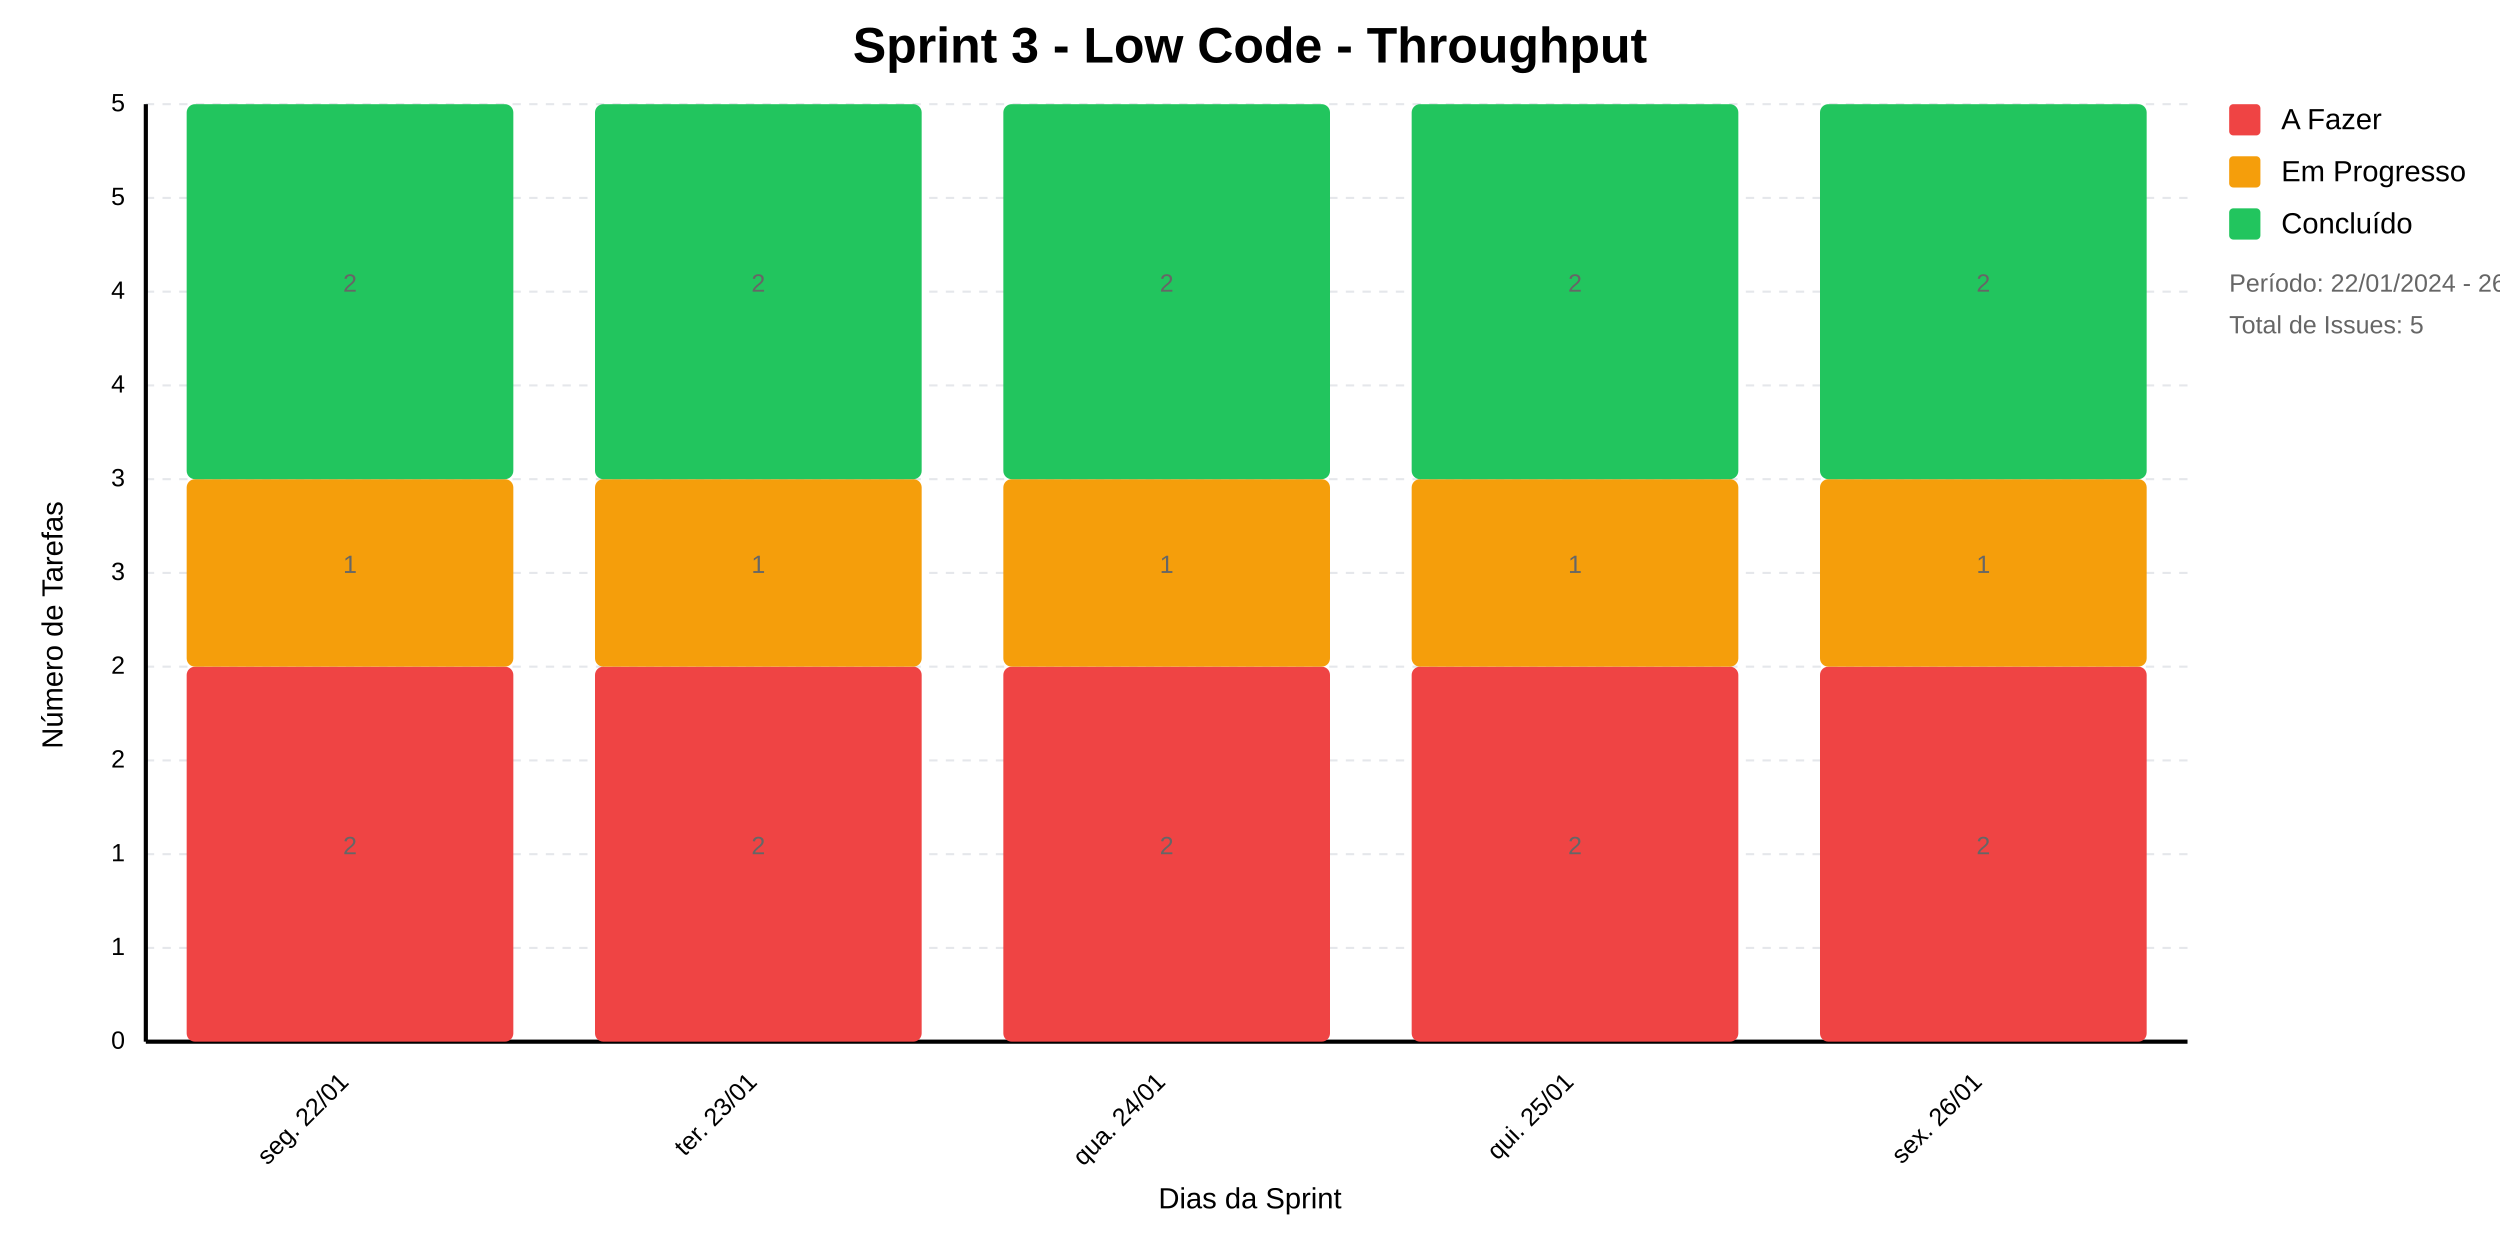
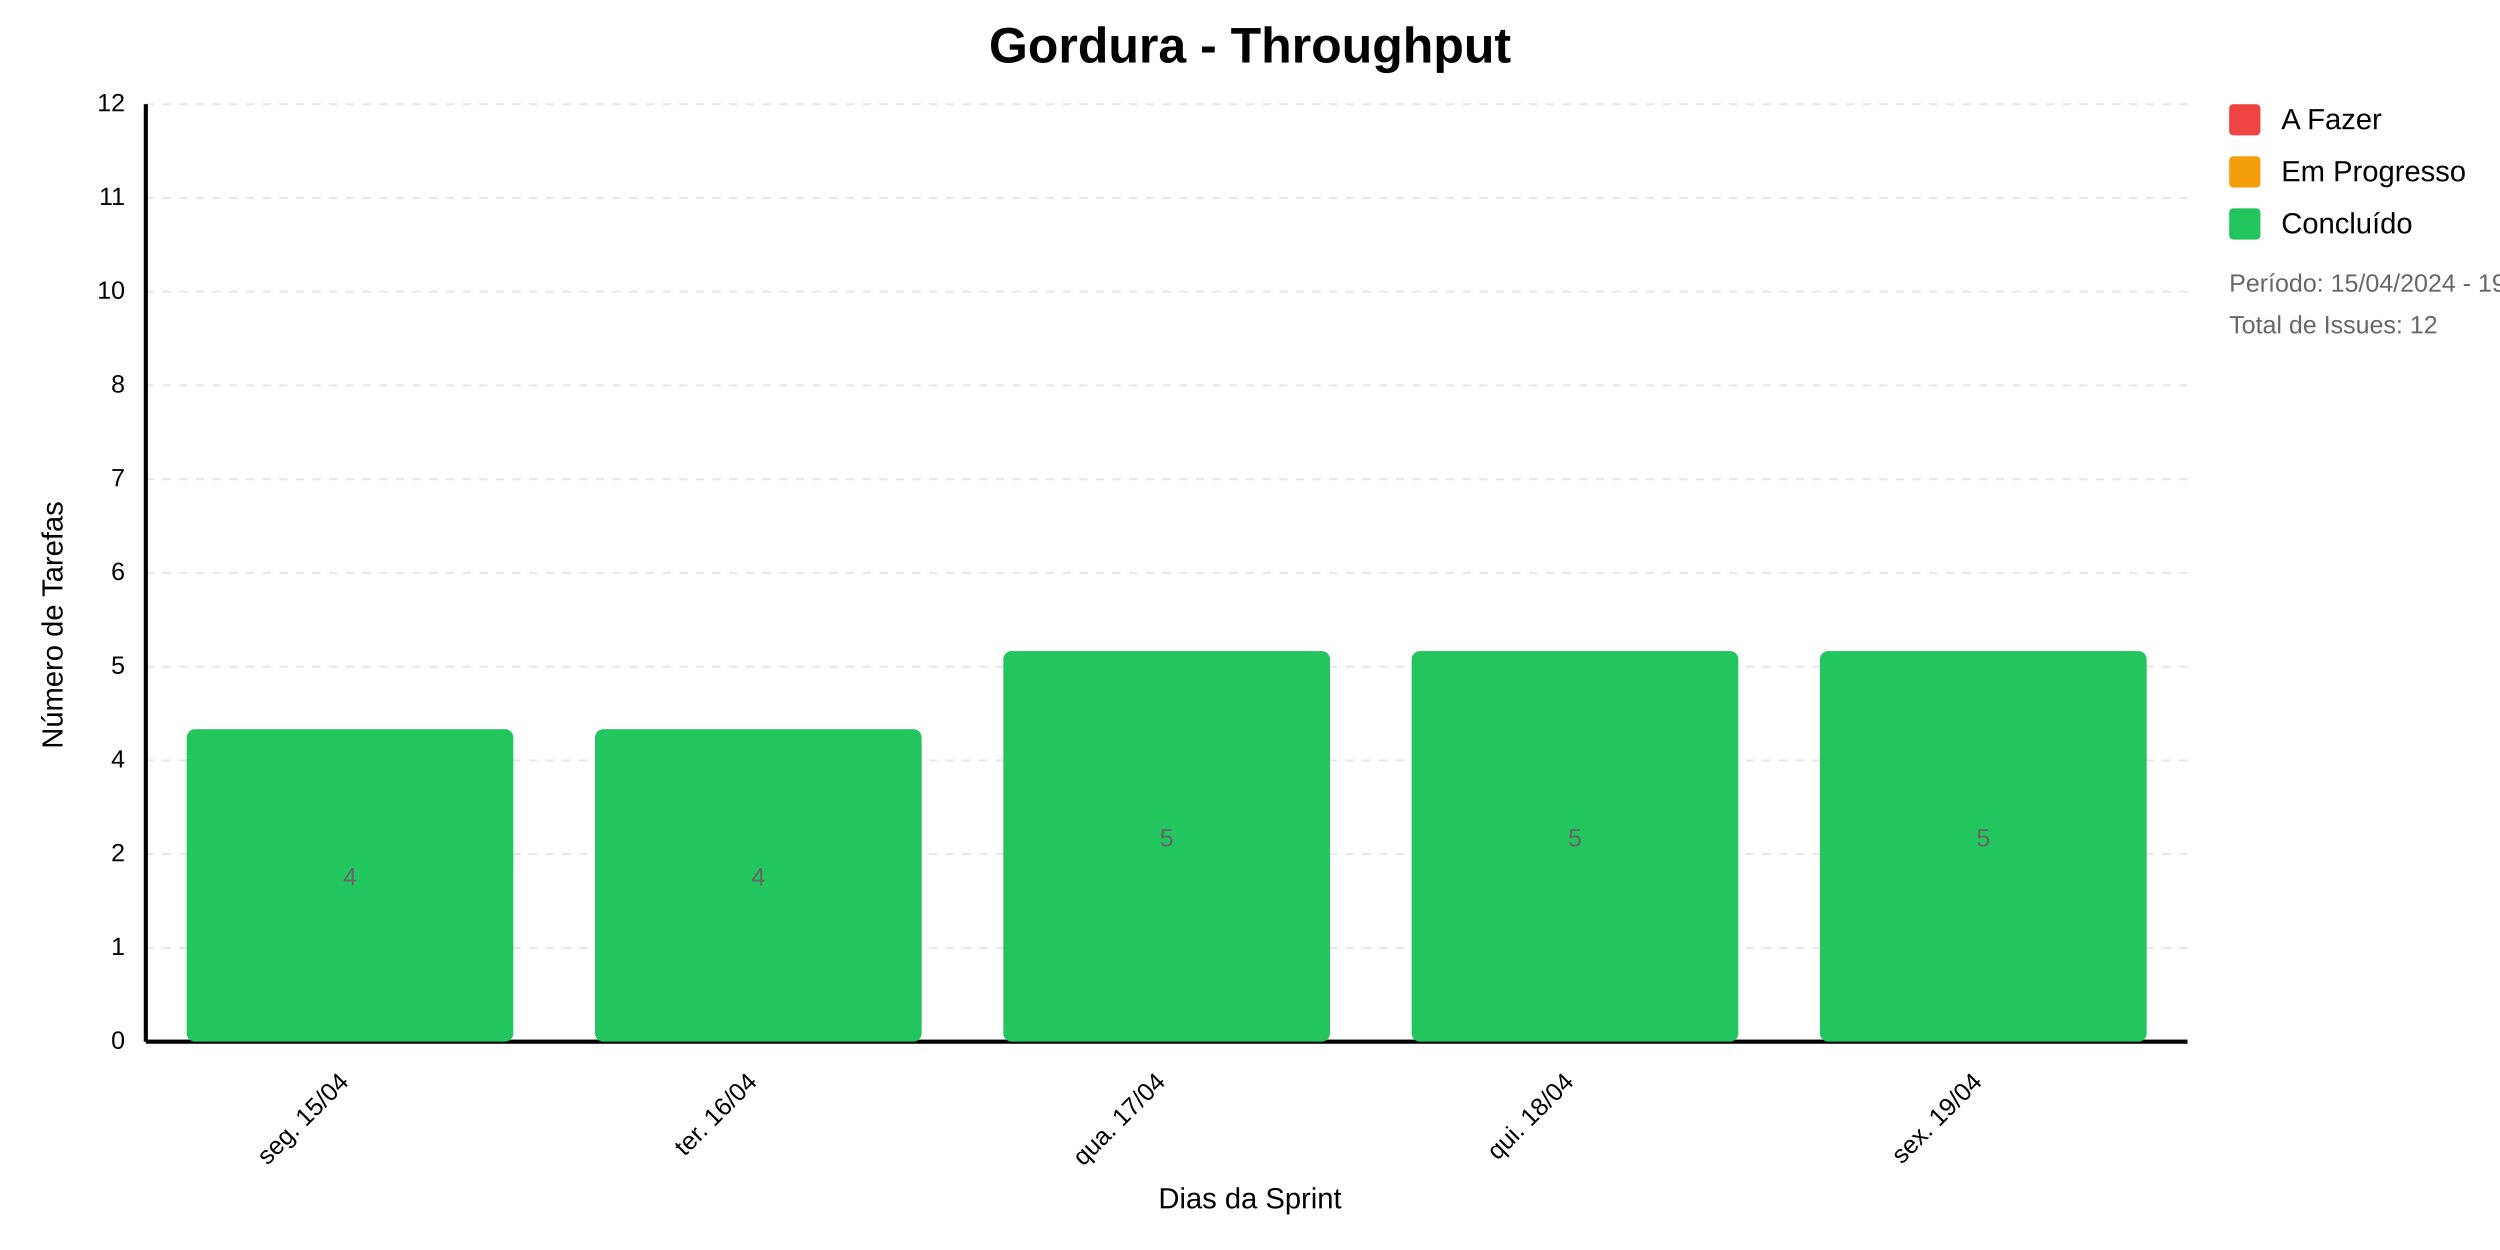
<svg xmlns="http://www.w3.org/2000/svg" viewBox="0 0 1200 600">
  <defs>
    <style>
            text { font-family: Arial, sans-serif; }
            .title { font-size: 24px; font-weight: bold; }
            .label { font-size: 14px; }
            .value { font-size: 12px; fill: #666666; }
            .axis { font-size: 12px; }
            .legend { font-size: 14px; }
          </style>
  </defs>
  <rect width="1200" height="600" fill="white" />
  <line x1="70" y1="50" x2="1050" y2="50" stroke="#e5e7eb" stroke-dasharray="4" />
-   <text x="60" y="50" text-anchor="end" class="axis" dominant-baseline="middle">5</text>
+   <text x="60" y="50" text-anchor="end" class="axis" dominant-baseline="middle">12</text>
  <line x1="70" y1="95" x2="1050" y2="95" stroke="#e5e7eb" stroke-dasharray="4" />
-   <text x="60" y="95" text-anchor="end" class="axis" dominant-baseline="middle">5</text>
+   <text x="60" y="95" text-anchor="end" class="axis" dominant-baseline="middle">11</text>
  <line x1="70" y1="140" x2="1050" y2="140" stroke="#e5e7eb" stroke-dasharray="4" />
-   <text x="60" y="140" text-anchor="end" class="axis" dominant-baseline="middle">4</text>
+   <text x="60" y="140" text-anchor="end" class="axis" dominant-baseline="middle">10</text>
  <line x1="70" y1="185" x2="1050" y2="185" stroke="#e5e7eb" stroke-dasharray="4" />
-   <text x="60" y="185" text-anchor="end" class="axis" dominant-baseline="middle">4</text>
+   <text x="60" y="185" text-anchor="end" class="axis" dominant-baseline="middle">8</text>
  <line x1="70" y1="230" x2="1050" y2="230" stroke="#e5e7eb" stroke-dasharray="4" />
-   <text x="60" y="230" text-anchor="end" class="axis" dominant-baseline="middle">3</text>
+   <text x="60" y="230" text-anchor="end" class="axis" dominant-baseline="middle">7</text>
  <line x1="70" y1="275" x2="1050" y2="275" stroke="#e5e7eb" stroke-dasharray="4" />
-   <text x="60" y="275" text-anchor="end" class="axis" dominant-baseline="middle">3</text>
+   <text x="60" y="275" text-anchor="end" class="axis" dominant-baseline="middle">6</text>
  <line x1="70" y1="320" x2="1050" y2="320" stroke="#e5e7eb" stroke-dasharray="4" />
-   <text x="60" y="320" text-anchor="end" class="axis" dominant-baseline="middle">2</text>
+   <text x="60" y="320" text-anchor="end" class="axis" dominant-baseline="middle">5</text>
  <line x1="70" y1="365" x2="1050" y2="365" stroke="#e5e7eb" stroke-dasharray="4" />
-   <text x="60" y="365" text-anchor="end" class="axis" dominant-baseline="middle">2</text>
+   <text x="60" y="365" text-anchor="end" class="axis" dominant-baseline="middle">4</text>
  <line x1="70" y1="410" x2="1050" y2="410" stroke="#e5e7eb" stroke-dasharray="4" />
-   <text x="60" y="410" text-anchor="end" class="axis" dominant-baseline="middle">1</text>
+   <text x="60" y="410" text-anchor="end" class="axis" dominant-baseline="middle">2</text>
  <line x1="70" y1="455" x2="1050" y2="455" stroke="#e5e7eb" stroke-dasharray="4" />
  <text x="60" y="455" text-anchor="end" class="axis" dominant-baseline="middle">1</text>
  <line x1="70" y1="500" x2="1050" y2="500" stroke="#e5e7eb" stroke-dasharray="4" />
  <text x="60" y="500" text-anchor="end" class="axis" dominant-baseline="middle">0</text>
  <line x1="70" y1="50" x2="70" y2="500" stroke="black" stroke-width="2" />
  <line x1="70" y1="500" x2="1050" y2="500" stroke="black" stroke-width="2" />
  <text transform="rotate(-90 30 300)" x="30" y="300" text-anchor="middle" class="label">Número de Tarefas</text>
  <text x="600" y="580" text-anchor="middle" class="label">Dias da Sprint</text>
  <g>
-     <rect x="89.6" y="320" width="156.8" height="180" fill="#ef4444" rx="4" />
-     <rect x="89.6" y="230" width="156.8" height="90" fill="#f59e0b" rx="4" />
-     <rect x="89.6" y="50" width="156.8" height="180" fill="#22c55e" rx="4" />
-     <text transform="rotate(-45 168 520)" x="168" y="520" text-anchor="end" class="axis">seg. 22/01</text>
-     <text x="168" y="410" text-anchor="middle" class="value">2</text>
-     <text x="168" y="275" text-anchor="middle" class="value">1</text>
-     <text x="168" y="140" text-anchor="middle" class="value">2</text>
+     <rect x="89.6" y="500" width="156.8" height="0" fill="#ef4444" rx="4" />
+     <rect x="89.6" y="500" width="156.8" height="0" fill="#f59e0b" rx="4" />
+     <rect x="89.6" y="350" width="156.8" height="150" fill="#22c55e" rx="4" />
+     <text transform="rotate(-45 168 520)" x="168" y="520" text-anchor="end" class="axis">seg. 15/04</text>
+     <text x="168" y="425" text-anchor="middle" class="value">4</text>
  </g>
  <g>
-     <rect x="285.6" y="320" width="156.8" height="180" fill="#ef4444" rx="4" />
-     <rect x="285.6" y="230" width="156.8" height="90" fill="#f59e0b" rx="4" />
-     <rect x="285.6" y="50" width="156.8" height="180" fill="#22c55e" rx="4" />
-     <text transform="rotate(-45 364 520)" x="364" y="520" text-anchor="end" class="axis">ter. 23/01</text>
-     <text x="364" y="410" text-anchor="middle" class="value">2</text>
-     <text x="364" y="275" text-anchor="middle" class="value">1</text>
-     <text x="364" y="140" text-anchor="middle" class="value">2</text>
+     <rect x="285.6" y="500" width="156.8" height="0" fill="#ef4444" rx="4" />
+     <rect x="285.6" y="500" width="156.8" height="0" fill="#f59e0b" rx="4" />
+     <rect x="285.6" y="350" width="156.8" height="150" fill="#22c55e" rx="4" />
+     <text transform="rotate(-45 364 520)" x="364" y="520" text-anchor="end" class="axis">ter. 16/04</text>
+     <text x="364" y="425" text-anchor="middle" class="value">4</text>
  </g>
  <g>
-     <rect x="481.6" y="320" width="156.8" height="180" fill="#ef4444" rx="4" />
-     <rect x="481.6" y="230" width="156.8" height="90" fill="#f59e0b" rx="4" />
-     <rect x="481.6" y="50" width="156.8" height="180" fill="#22c55e" rx="4" />
-     <text transform="rotate(-45 560 520)" x="560" y="520" text-anchor="end" class="axis">qua. 24/01</text>
-     <text x="560" y="410" text-anchor="middle" class="value">2</text>
-     <text x="560" y="275" text-anchor="middle" class="value">1</text>
-     <text x="560" y="140" text-anchor="middle" class="value">2</text>
+     <rect x="481.6" y="500" width="156.8" height="0" fill="#ef4444" rx="4" />
+     <rect x="481.6" y="500" width="156.8" height="0" fill="#f59e0b" rx="4" />
+     <rect x="481.6" y="312.5" width="156.8" height="187.5" fill="#22c55e" rx="4" />
+     <text transform="rotate(-45 560 520)" x="560" y="520" text-anchor="end" class="axis">qua. 17/04</text>
+     <text x="560" y="406.25" text-anchor="middle" class="value">5</text>
  </g>
  <g>
-     <rect x="677.6" y="320" width="156.8" height="180" fill="#ef4444" rx="4" />
-     <rect x="677.6" y="230" width="156.8" height="90" fill="#f59e0b" rx="4" />
-     <rect x="677.6" y="50" width="156.8" height="180" fill="#22c55e" rx="4" />
-     <text transform="rotate(-45 756 520)" x="756" y="520" text-anchor="end" class="axis">qui. 25/01</text>
-     <text x="756" y="410" text-anchor="middle" class="value">2</text>
-     <text x="756" y="275" text-anchor="middle" class="value">1</text>
-     <text x="756" y="140" text-anchor="middle" class="value">2</text>
+     <rect x="677.6" y="500" width="156.8" height="0" fill="#ef4444" rx="4" />
+     <rect x="677.6" y="500" width="156.8" height="0" fill="#f59e0b" rx="4" />
+     <rect x="677.6" y="312.5" width="156.8" height="187.5" fill="#22c55e" rx="4" />
+     <text transform="rotate(-45 756 520)" x="756" y="520" text-anchor="end" class="axis">qui. 18/04</text>
+     <text x="756" y="406.25" text-anchor="middle" class="value">5</text>
  </g>
  <g>
-     <rect x="873.6" y="320" width="156.8" height="180" fill="#ef4444" rx="4" />
-     <rect x="873.6" y="230" width="156.8" height="90" fill="#f59e0b" rx="4" />
-     <rect x="873.6" y="50" width="156.8" height="180" fill="#22c55e" rx="4" />
-     <text transform="rotate(-45 952 520)" x="952" y="520" text-anchor="end" class="axis">sex. 26/01</text>
-     <text x="952" y="410" text-anchor="middle" class="value">2</text>
-     <text x="952" y="275" text-anchor="middle" class="value">1</text>
-     <text x="952" y="140" text-anchor="middle" class="value">2</text>
+     <rect x="873.6" y="500" width="156.8" height="0" fill="#ef4444" rx="4" />
+     <rect x="873.6" y="500" width="156.8" height="0" fill="#f59e0b" rx="4" />
+     <rect x="873.6" y="312.5" width="156.8" height="187.5" fill="#22c55e" rx="4" />
+     <text transform="rotate(-45 952 520)" x="952" y="520" text-anchor="end" class="axis">sex. 19/04</text>
+     <text x="952" y="406.25" text-anchor="middle" class="value">5</text>
  </g>
-   <text x="600" y="30" text-anchor="middle" class="title">Sprint 3 - Low Code - Throughput</text>
+   <text x="600" y="30" text-anchor="middle" class="title">Gordura - Throughput</text>
  <g transform="translate(1070, 50)">
    <rect width="15" height="15" fill="#ef4444" rx="2" />
    <text x="25" y="12" class="legend">A Fazer</text>
    <rect y="25" width="15" height="15" fill="#f59e0b" rx="2" />
    <text x="25" y="37" class="legend">Em Progresso</text>
    <rect y="50" width="15" height="15" fill="#22c55e" rx="2" />
    <text x="25" y="62" class="legend">Concluído</text>
    <text x="0" y="90" class="value">
-             Período: 22/01/2024 - 
-             26/01/2024
+             Período: 15/04/2024 - 
+             19/04/2024
          </text>
    <text x="0" y="110" class="value">
-             Total de Issues: 5
+             Total de Issues: 12
          </text>
  </g>
</svg>
